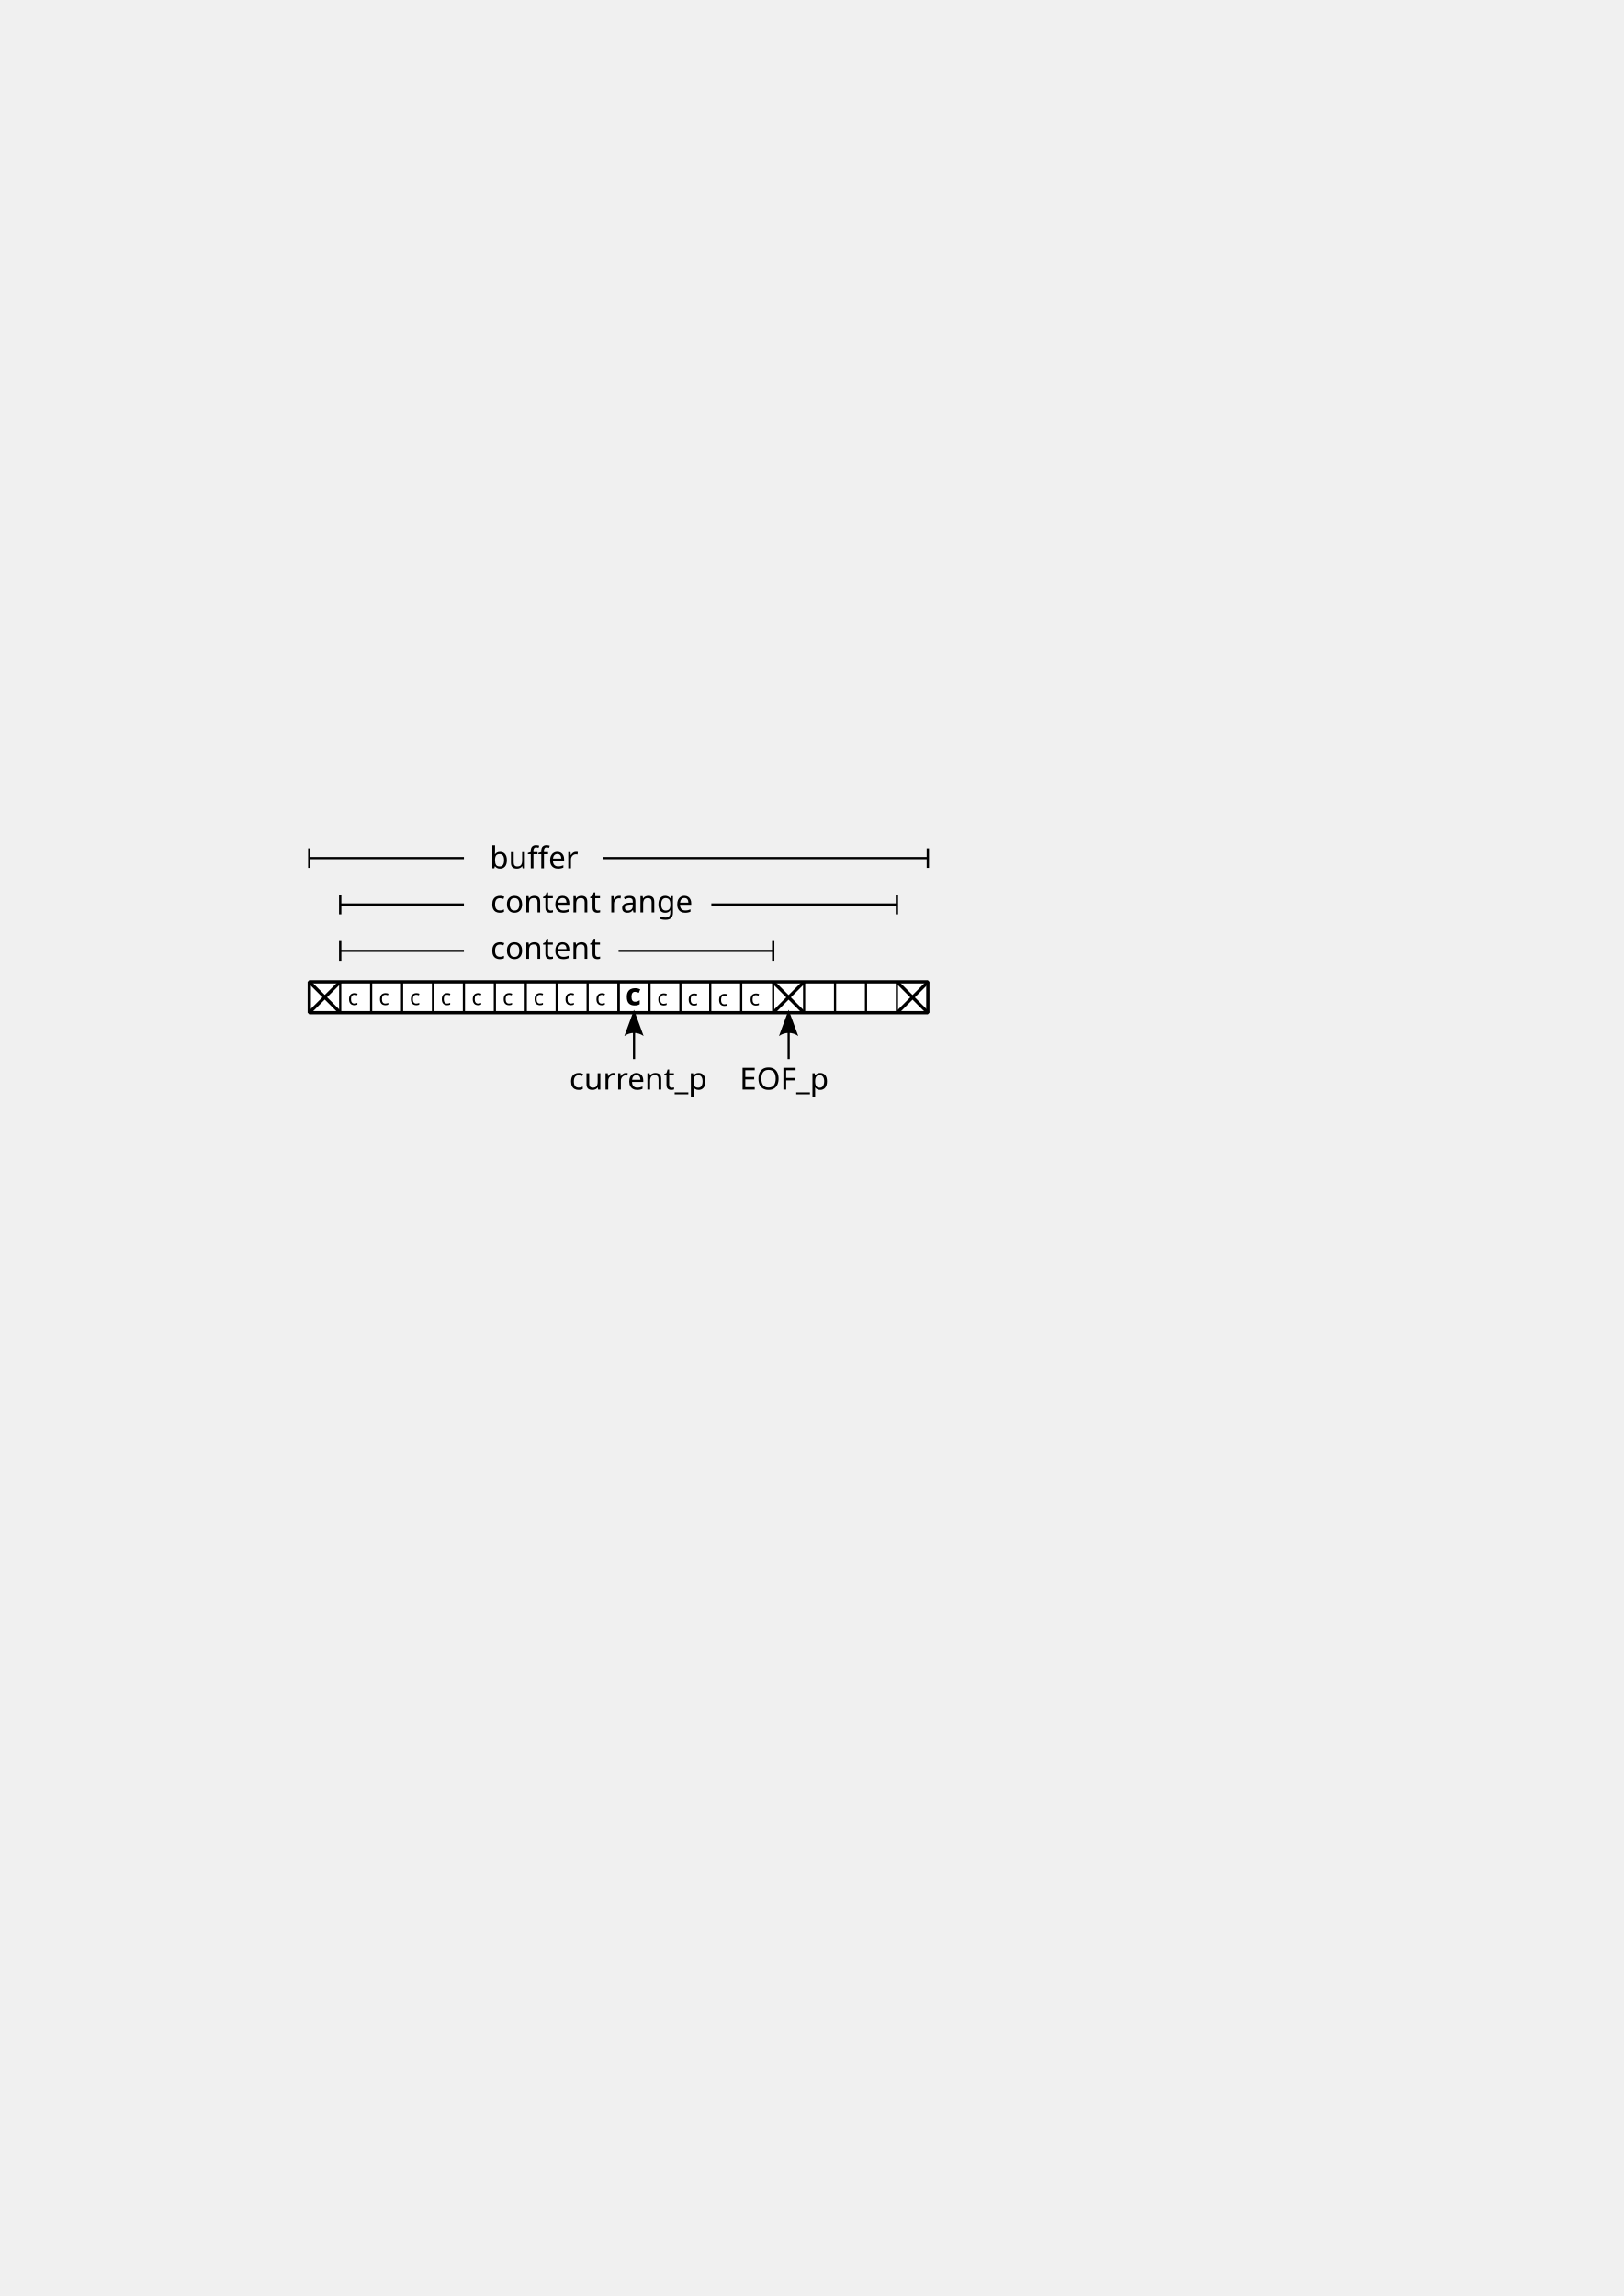
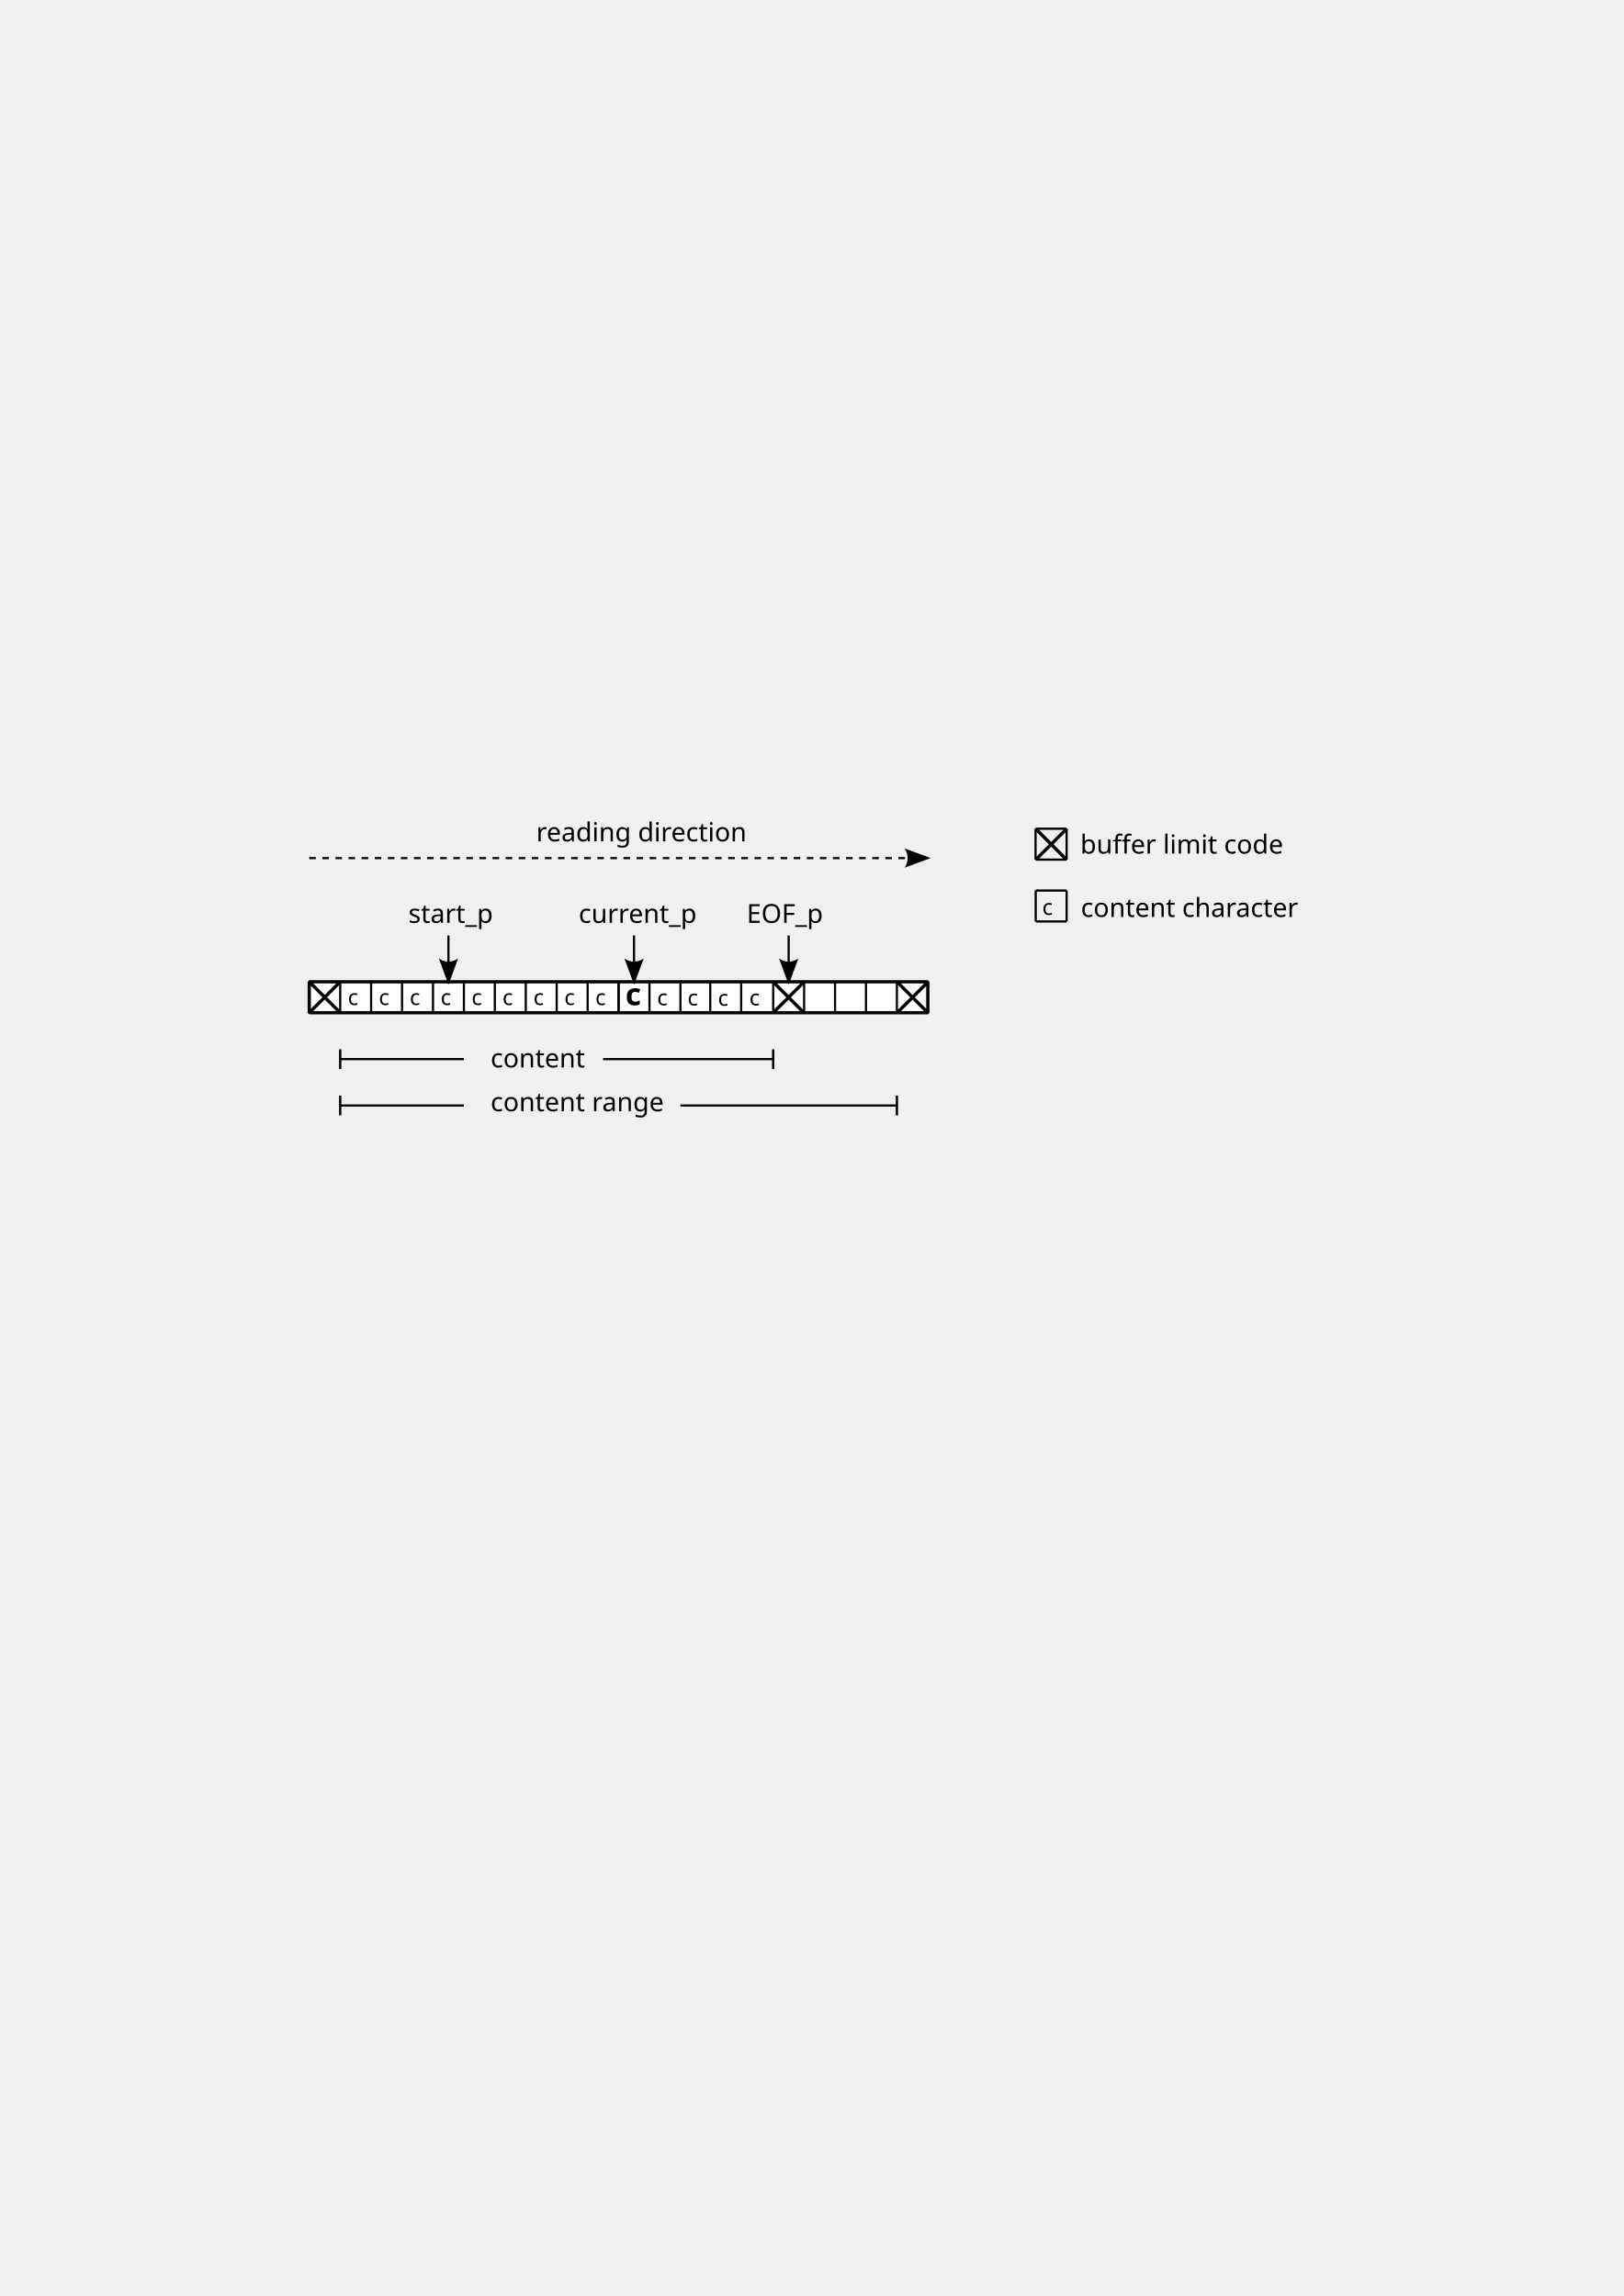
<svg xmlns="http://www.w3.org/2000/svg" width="744.094" height="1052.362" id="svg2">
  <defs id="defs4">
+     <marker orient="auto" refY="0.0" refX="0.0" id="Tail" style="overflow:visible">
+       <g id="g4278" transform="scale(-1.2)">
+         <path id="path4280" d="M -3.805,-3.959 L 0.544,0" style="fill:none;fill-rule:evenodd;stroke:#000000;stroke-width:0.8;marker-start:none;marker-end:none;stroke-linecap:round" />
+         <path id="path4282" d="M -1.287,-3.959 L 3.062,0" style="fill:none;fill-rule:evenodd;stroke:#000000;stroke-width:0.8;marker-start:none;marker-end:none;stroke-linecap:round" />
+         <path id="path4284" d="M 1.305,-3.959 L 5.654,0" style="fill:none;fill-rule:evenodd;stroke:#000000;stroke-width:0.8;marker-start:none;marker-end:none;stroke-linecap:round" />
+         <path id="path4286" d="M -3.805,4.178 L 0.544,0.22" style="fill:none;fill-rule:evenodd;stroke:#000000;stroke-width:0.8;marker-start:none;marker-end:none;stroke-linecap:round" />
+         <path id="path4288" d="M -1.287,4.178 L 3.062,0.22" style="fill:none;fill-rule:evenodd;stroke:#000000;stroke-width:0.8;marker-start:none;marker-end:none;stroke-linecap:round" />
+         <path id="path4290" d="M 1.305,4.178 L 5.654,0.22" style="fill:none;fill-rule:evenodd;stroke:#000000;stroke-width:0.8;marker-start:none;marker-end:none;stroke-linecap:round" />
+       </g>
+     </marker>
+     <marker orient="auto" refY="0.0" refX="0.0" id="Dot_m" style="overflow:visible">
+       <path id="path4307" d="M -2.5,-1.0 C -2.5,1.76 -4.74,4.0 -7.5,4.0 C -10.26,4.0 -12.5,1.76 -12.5,-1.0 C -12.5,-3.76 -10.26,-6.0 -7.5,-6.0 C -4.74,-6.0 -2.5,-3.76 -2.5,-1.0 z " style="fill-rule:evenodd;stroke:#000000;stroke-width:1.0pt;marker-start:none;marker-end:none" transform="scale(0.4) translate(7.4, 1)" />
+     </marker>
+     <marker orient="auto" refY="0.0" refX="0.0" id="Dot_l" style="overflow:visible">
+       <path id="path4304" d="M -2.5,-1.0 C -2.5,1.76 -4.74,4.0 -7.5,4.0 C -10.26,4.0 -12.5,1.76 -12.5,-1.0 C -12.5,-3.76 -10.26,-6.0 -7.5,-6.0 C -4.74,-6.0 -2.5,-3.76 -2.5,-1.0 z " style="fill-rule:evenodd;stroke:#000000;stroke-width:1.0pt;marker-start:none;marker-end:none" transform="scale(0.8) translate(7.4, 1)" />
+     </marker>
    <marker orient="auto" refY="0.0" refX="0.0" id="Arrow1Lend" style="overflow:visible;">
      <path id="path3185" d="M 0.0,0.0 L 5.0,-5.0 L -12.5,0.0 L 5.0,5.0 L 0.0,0.0 z " style="fill-rule:evenodd;stroke:#000000;stroke-width:1.0pt;marker-start:none;" transform="scale(0.8) rotate(180) translate(12.5,0)" />
    </marker>
    <marker orient="auto" refY="0.0" refX="0.0" id="TriangleOutL" style="overflow:visible">
      <path id="path3280" d="M 5.77,0.0 L -2.88,5.0 L -2.88,-5.0 L 5.77,0.0 z " style="fill-rule:evenodd;stroke:#000000;stroke-width:1.0pt;marker-start:none" transform="scale(0.8)" />
    </marker>
    <marker orient="auto" refY="0.0" refX="0.0" id="Arrow2Lend" style="overflow:visible;">
      <path id="path3203" style="font-size:12.0;fill-rule:evenodd;stroke-width:0.625;stroke-linejoin:round;" d="M 8.719,4.034 L -2.207,0.016 L 8.719,-4.002 C 6.973,-1.63 6.983,1.616 8.719,4.034 z " transform="scale(1.1) rotate(180) translate(1,0)" />
    </marker>
    <marker orient="auto" refY="0.0" refX="0.0" id="StopL" style="overflow:visible">
      <path id="path4267" d="M 0.0,5.65 L 0.0,-5.65" style="fill:none;fill-opacity:0.75;fill-rule:evenodd;stroke:#000000;stroke-width:1.0pt" transform="scale(0.8)" />
    </marker>
    <marker orient="auto" refY="0.0" refX="0.0" id="Arrow2Lstart" style="overflow:visible">
      <path id="path4178" style="font-size:12.0;fill-rule:evenodd;stroke-width:0.625;stroke-linejoin:round" d="M 8.719,4.034 L -2.207,0.016 L 8.719,-4.002 C 6.973,-1.63 6.983,1.616 8.719,4.034 z " transform="scale(1.1) translate(1,0)" />
    </marker>
    <marker style="overflow:visible" id="DistanceIn" refX="0.0" refY="0.0" orient="auto">
      <g id="g2300">
        <path style="fill:none;stroke:#ffffff;stroke-width:1.15;stroke-linecap:square" d="M 0,0 L 2,0" id="path2306" />
        <path style="fill:#000000;fill-rule:evenodd;stroke:none" d="M 0,0 L 13,4 L 9,0 13,-4 L 0,0 z " id="path2302" />
        <path style="fill:none;stroke:#000000;stroke-width:1;stroke-linecap:square" d="M 0,-4 L 0,40" id="path2304" />
      </g>
    </marker>
  </defs>
  <g id="layer1">
    <rect style="opacity:1;fill:#ffffff;fill-opacity:1;fill-rule:nonzero;stroke:#000000;stroke-width:1.5;stroke-linejoin:bevel;stroke-miterlimit:4;stroke-dasharray:none;stroke-dashoffset:0;stroke-opacity:1" id="rect2160" width="283.465" height="14.173" x="141.732" y="450" />
-     <path id="path3136" d="M 155.906,450 C 155.906,454.724 155.906,459.449 155.906,464.173" style="fill:none;fill-rule:evenodd;stroke:#000000;stroke-width:1px;stroke-linecap:butt;stroke-linejoin:miter;stroke-opacity:1" />
-     <path style="fill:none;fill-rule:evenodd;stroke:#000000;stroke-width:1px;stroke-linecap:butt;stroke-linejoin:miter;stroke-opacity:1" d="M 170.079,450 C 170.079,454.724 170.079,459.449 170.079,464.173" id="path4362" />
+     <path style="fill:none;fill-rule:evenodd;stroke:#000000;stroke-width:1px;stroke-linecap:butt;stroke-linejoin:miter;stroke-opacity:1" d="M 155.906,450 C 155.906,454.724 155.906,459.449 155.906,464.173" id="path2261" />
+     <path id="path3136" d="M 474.63,408.179 C 474.63,412.904 474.63,417.628 474.63,422.353" style="fill:none;fill-rule:evenodd;stroke:#000000;stroke-width:1px;stroke-linecap:butt;stroke-linejoin:miter;stroke-opacity:1" />
+     <path id="path2263" d="M 170.079,450 C 170.079,454.724 170.079,459.449 170.079,464.173" style="fill:none;fill-rule:evenodd;stroke:#000000;stroke-width:1px;stroke-linecap:butt;stroke-linejoin:miter;stroke-opacity:1" />
+     <path style="fill:none;fill-rule:evenodd;stroke:#000000;stroke-width:1px;stroke-linecap:butt;stroke-linejoin:miter;stroke-opacity:1" d="M 488.804,408.179 C 488.804,412.904 488.804,417.628 488.804,422.353" id="path4362" />
    <path style="fill:none;fill-rule:evenodd;stroke:#000000;stroke-width:1px;stroke-linecap:butt;stroke-linejoin:miter;stroke-opacity:1" d="M 354.331,450.172 C 354.331,454.896 354.331,459.621 354.331,464.345" id="path4414" />
    <path id="path3138" d="M 283.465,450.172 C 283.465,454.896 283.465,459.621 283.465,464.345" style="fill:none;fill-rule:evenodd;stroke:#000000;stroke-width:1px;stroke-linecap:butt;stroke-linejoin:miter;stroke-opacity:1" />
    <path style="fill:none;fill-rule:evenodd;stroke:#000000;stroke-width:1px;stroke-linecap:butt;stroke-linejoin:miter;stroke-opacity:1" d="M 184.252,450 C 184.252,454.724 184.252,459.449 184.252,464.173" id="path4364" />
    <path id="path3140" d="M 368.504,450 C 368.504,454.724 368.504,459.449 368.504,464.173" style="fill:none;fill-rule:evenodd;stroke:#000000;stroke-width:1px;stroke-linecap:butt;stroke-linejoin:miter;stroke-opacity:1" />
    <path style="fill:none;fill-rule:evenodd;stroke:#000000;stroke-width:1px;stroke-linecap:butt;stroke-linejoin:miter;stroke-opacity:1" d="M 198.425,450 C 198.425,454.724 198.425,459.449 198.425,464.173" id="path4366" />
    <path id="path3142" d="M 382.677,450 C 382.677,454.724 382.677,459.449 382.677,464.173" style="fill:none;fill-rule:evenodd;stroke:#000000;stroke-width:1px;stroke-linecap:butt;stroke-linejoin:miter;stroke-opacity:1" />
    <path id="path3160" d="M 325.484,450.344 C 325.484,455.068 325.484,459.793 325.484,464.517" style="fill:none;fill-rule:evenodd;stroke:#000000;stroke-width:1px;stroke-linecap:butt;stroke-linejoin:miter;stroke-opacity:1" />
    <path id="path4416" d="M 339.657,450.172 C 339.657,454.896 339.657,459.621 339.657,464.345" style="fill:none;fill-rule:evenodd;stroke:#000000;stroke-width:1px;stroke-linecap:butt;stroke-linejoin:miter;stroke-opacity:1" />
    <path id="path4368" d="M 212.598,450 C 212.598,454.724 212.598,459.449 212.598,464.173" style="fill:none;fill-rule:evenodd;stroke:#000000;stroke-width:1px;stroke-linecap:butt;stroke-linejoin:miter;stroke-opacity:1" />
    <path style="fill:none;fill-rule:evenodd;stroke:#000000;stroke-width:1px;stroke-linecap:butt;stroke-linejoin:miter;stroke-opacity:1" d="M 396.85,450 C 396.85,454.724 396.85,459.449 396.85,464.173" id="path3162" />
    <path id="path4370" d="M 226.772,450 C 226.772,454.724 226.772,459.449 226.772,464.173" style="fill:none;fill-rule:evenodd;stroke:#000000;stroke-width:1px;stroke-linecap:butt;stroke-linejoin:miter;stroke-opacity:1" />
-     <path style="fill:none;fill-rule:evenodd;stroke:#000000;stroke-width:1px;stroke-linecap:butt;stroke-linejoin:miter;stroke-opacity:1" d="M 411.024,450 C 411.024,454.724 411.024,459.449 411.024,464.173" id="path3164" />
+     <path id="path2247" d="M 411.024,450 C 411.024,454.724 411.024,459.449 411.024,464.173" style="fill:none;fill-rule:evenodd;stroke:#000000;stroke-width:1px;stroke-linecap:butt;stroke-linejoin:miter;stroke-opacity:1" />
+     <path id="path2255" d="M 474.559,379.833 C 474.559,384.557 474.559,389.282 474.559,394.006" style="fill:none;fill-rule:evenodd;stroke:#000000;stroke-width:1px;stroke-linecap:butt;stroke-linejoin:miter;stroke-opacity:1" />
+     <path id="path2257" d="M 488.804,379.833 C 488.804,384.557 488.804,389.282 488.804,394.006" style="fill:none;fill-rule:evenodd;stroke:#000000;stroke-width:1px;stroke-linecap:butt;stroke-linejoin:miter;stroke-opacity:1" />
+     <path id="path2259" d="M 474.63,379.833 C 479.355,379.833 484.079,379.833 488.804,379.833" style="fill:none;fill-rule:evenodd;stroke:#000000;stroke-width:1px;stroke-linecap:butt;stroke-linejoin:miter;stroke-opacity:1" />
+     <path id="path2269" d="M 474.63,394.006 C 479.355,394.006 484.079,394.006 488.804,394.006" style="fill:none;fill-rule:evenodd;stroke:#000000;stroke-width:1px;stroke-linecap:butt;stroke-linejoin:miter;stroke-opacity:1" />
+     <path id="path2271" d="M 474.63,408.179 C 479.355,408.179 484.079,408.179 488.804,408.179" style="fill:none;fill-rule:evenodd;stroke:#000000;stroke-width:1px;stroke-linecap:butt;stroke-linejoin:miter;stroke-opacity:1" />
+     <path style="fill:none;fill-rule:evenodd;stroke:#000000;stroke-width:1px;stroke-linecap:butt;stroke-linejoin:miter;stroke-opacity:1" d="M 474.63,422.353 C 479.355,422.353 484.079,422.353 488.804,422.353" id="path3164" />
    <path id="path4372" d="M 240.945,450 C 240.945,454.724 240.945,459.449 240.945,464.173" style="fill:none;fill-rule:evenodd;stroke:#000000;stroke-width:1px;stroke-linecap:butt;stroke-linejoin:miter;stroke-opacity:1" />
    <path style="fill:none;fill-rule:evenodd;stroke:#000000;stroke-width:1px;stroke-linecap:butt;stroke-linejoin:miter;stroke-opacity:1" d="M 255.118,450 C 255.118,454.724 255.118,459.449 255.118,464.173" id="path3168" />
    <path id="path3170" d="M 269.291,450.031 C 269.291,454.756 269.291,459.48 269.291,464.204" style="fill:none;fill-rule:evenodd;stroke:#000000;stroke-width:1px;stroke-linecap:butt;stroke-linejoin:miter;stroke-opacity:1" />
    <path id="path3172" d="M 283.465,450.031 C 283.465,454.756 283.465,459.48 283.465,464.204" style="fill:none;fill-rule:evenodd;stroke:#000000;stroke-width:1px;stroke-linecap:butt;stroke-linejoin:miter;stroke-opacity:1" />
    <path id="path3174" d="M 297.638,450.062 C 297.638,454.787 297.638,459.511 297.638,464.236" style="fill:none;fill-rule:evenodd;stroke:#000000;stroke-width:1px;stroke-linecap:butt;stroke-linejoin:miter;stroke-opacity:1" />
    <path id="path3176" d="M 311.811,450.187 C 311.811,454.912 311.811,459.636 311.811,464.361" style="fill:none;fill-rule:evenodd;stroke:#000000;stroke-width:1px;stroke-linecap:butt;stroke-linejoin:miter;stroke-opacity:1" />
-     <path id="path4380" d="M 155.906,435.827 C 158.271,435.827 210.233,435.827 212.598,435.827" style="fill:none;fill-rule:evenodd;stroke:#000000;stroke-width:1;stroke-linecap:butt;stroke-linejoin:miter;marker-start:url(#StopL);marker-end:none;stroke-miterlimit:4;stroke-dasharray:none;stroke-opacity:1" />
-     <path style="fill:none;fill-rule:evenodd;stroke:#000000;stroke-width:1;stroke-linecap:butt;stroke-linejoin:miter;marker-start:url(#StopL);marker-end:none;stroke-miterlimit:4;stroke-dasharray:none;stroke-opacity:1" d="M 155.906,414.567 C 158.271,414.567 210.233,414.567 212.598,414.567" id="path3180" />
-     <text xml:space="preserve" style="font-size:14px;font-style:normal;font-variant:normal;font-weight:normal;font-stretch:normal;text-align:start;line-height:125%;writing-mode:lr-tb;text-anchor:start;fill:#000000;fill-opacity:1;stroke:none;stroke-width:1px;stroke-linecap:butt;stroke-linejoin:miter;stroke-opacity:1;font-family:Sans" x="224.825" y="439.495" id="text4382">
-       <tspan id="tspan4384" x="224.825" y="439.495">content</tspan>
+     <path id="path4380" d="M 155.906,485.433 C 158.271,485.433 210.233,485.433 212.598,485.433" style="fill:none;fill-rule:evenodd;stroke:#000000;stroke-width:1;stroke-linecap:butt;stroke-linejoin:miter;marker-start:url(#StopL);marker-end:none;stroke-miterlimit:4;stroke-dasharray:none;stroke-opacity:1" />
+     <path style="fill:none;fill-rule:evenodd;stroke:#000000;stroke-width:1;stroke-linecap:butt;stroke-linejoin:miter;marker-start:url(#StopL);marker-end:none;stroke-miterlimit:4;stroke-dasharray:none;stroke-opacity:1" d="M 155.906,506.693 C 158.271,506.693 210.233,506.693 212.598,506.693" id="path3180" />
+     <text id="text2273" y="489.242" x="224.825" style="font-size:12px;font-style:normal;font-variant:normal;font-weight:normal;font-stretch:normal;text-align:start;line-height:125%;writing-mode:lr-tb;text-anchor:start;fill:#000000;fill-opacity:1;stroke:none;stroke-width:1px;stroke-linecap:butt;stroke-linejoin:miter;stroke-opacity:1;font-family:Sans" xml:space="preserve">
+       <tspan y="489.242" x="224.825" id="tspan2275">content</tspan>
    </text>
-     <text id="text3381" y="418.236" x="224.825" style="font-size:14px;font-style:normal;font-variant:normal;font-weight:normal;font-stretch:normal;text-align:start;line-height:125%;writing-mode:lr-tb;text-anchor:start;fill:#000000;fill-opacity:1;stroke:none;stroke-width:1px;stroke-linecap:butt;stroke-linejoin:miter;stroke-opacity:1;font-family:Sans" xml:space="preserve">
-       <tspan y="418.236" x="224.825" id="tspan3383">content range</tspan>
+     <text xml:space="preserve" style="font-size:12px;font-style:normal;font-variant:normal;font-weight:normal;font-stretch:normal;text-align:start;line-height:125%;writing-mode:lr-tb;text-anchor:start;fill:#000000;fill-opacity:1;stroke:none;stroke-width:1px;stroke-linecap:butt;stroke-linejoin:miter;stroke-opacity:1;font-family:Sans" x="495.33" y="420.256" id="text4382">
+       <tspan id="tspan4384" x="495.33" y="420.256">content character</tspan>
    </text>
-     <text id="text4394" y="499.422" x="260.937" style="font-size:14px;font-style:normal;font-variant:normal;font-weight:normal;font-stretch:normal;text-align:start;line-height:125%;writing-mode:lr-tb;text-anchor:start;fill:#000000;fill-opacity:1;stroke:none;stroke-width:1px;stroke-linecap:butt;stroke-linejoin:miter;stroke-opacity:1;font-family:Sans" xml:space="preserve">
-       <tspan y="499.422" x="260.937" id="tspan4396">current_p</tspan>
+     <text xml:space="preserve" style="font-size:12px;font-style:normal;font-variant:normal;font-weight:normal;font-stretch:normal;text-align:start;line-height:125%;writing-mode:lr-tb;text-anchor:start;fill:#000000;fill-opacity:1;stroke:none;stroke-width:1px;stroke-linecap:butt;stroke-linejoin:miter;stroke-opacity:1;font-family:Sans" x="224.825" y="509.327" id="text7474">
+       <tspan id="tspan7476" x="224.825" y="509.327">content range</tspan>
    </text>
-     <text xml:space="preserve" style="font-size:14px;font-style:normal;font-variant:normal;font-weight:normal;font-stretch:normal;text-align:start;line-height:125%;writing-mode:lr-tb;text-anchor:start;fill:#000000;fill-opacity:1;stroke:none;stroke-width:1px;stroke-linecap:butt;stroke-linejoin:miter;stroke-opacity:1;font-family:Sans" x="338.933" y="499.422" id="text4390">
-       <tspan id="tspan4392" x="338.933" y="499.422">EOF_p</tspan>
+     <text id="text3381" y="385.628" x="245.727" style="font-size:12px;font-style:normal;font-variant:normal;font-weight:normal;font-stretch:normal;text-align:start;line-height:125%;writing-mode:lr-tb;text-anchor:start;fill:#000000;fill-opacity:1;stroke:none;stroke-width:1px;stroke-linecap:butt;stroke-linejoin:miter;stroke-opacity:1;font-family:Sans" xml:space="preserve">
+       <tspan y="385.628" x="245.727" id="tspan3383">reading direction</tspan>
+     </text>
+     <text xml:space="preserve" style="font-size:12px;font-style:normal;font-variant:normal;font-weight:normal;font-stretch:normal;text-align:start;line-height:125%;writing-mode:lr-tb;text-anchor:start;fill:#000000;fill-opacity:1;stroke:none;stroke-width:1px;stroke-linecap:butt;stroke-linejoin:miter;stroke-opacity:1;font-family:Sans" x="265.201" y="422.993" id="text14776">
+       <tspan id="tspan14778" x="265.201" y="422.993">current_p</tspan>
+     </text>
+     <text id="text4394" y="422.993" x="187.128" style="font-size:12px;font-style:normal;font-variant:normal;font-weight:normal;font-stretch:normal;text-align:start;line-height:125%;writing-mode:lr-tb;text-anchor:start;fill:#000000;fill-opacity:1;stroke:none;stroke-width:1px;stroke-linecap:butt;stroke-linejoin:miter;stroke-opacity:1;font-family:Sans" xml:space="preserve">
+       <tspan y="422.993" x="187.128" id="tspan4396">start_p</tspan>
+     </text>
+     <text xml:space="preserve" style="font-size:12px;font-style:normal;font-variant:normal;font-weight:normal;font-stretch:normal;text-align:start;line-height:125%;writing-mode:lr-tb;text-anchor:start;fill:#000000;fill-opacity:1;stroke:none;stroke-width:1px;stroke-linecap:butt;stroke-linejoin:miter;stroke-opacity:1;font-family:Sans" x="342.178" y="422.993" id="text4390">
+       <tspan id="tspan4392" x="342.178" y="422.993">EOF_p</tspan>
    </text>
    <text id="text4398" y="460.704" x="286.624" style="font-size:14px;font-style:normal;font-variant:normal;font-weight:bold;font-stretch:normal;text-align:start;line-height:125%;writing-mode:lr-tb;text-anchor:start;fill:#000000;fill-opacity:1;stroke:none;stroke-width:1px;stroke-linecap:butt;stroke-linejoin:miter;stroke-opacity:1;font-family:Sans" xml:space="preserve">
      <tspan y="460.704" x="286.624" id="tspan4400">c</tspan>
    </text>
    <text id="text4418" y="460.766" x="301.132" style="font-size:10px;font-style:normal;font-variant:normal;font-weight:normal;font-stretch:normal;text-align:start;line-height:125%;writing-mode:lr;text-anchor:start;fill:#000000;fill-opacity:1;stroke:none;stroke-width:1px;stroke-linecap:butt;stroke-linejoin:miter;stroke-opacity:1;font-family:Sans" xml:space="preserve">
      <tspan y="460.766" x="301.132" id="tspan4420">c</tspan>
    </text>
    <text id="text4454" y="460.641" x="230.266" style="font-size:10px;font-style:normal;font-variant:normal;font-weight:normal;font-stretch:normal;text-align:start;line-height:125%;writing-mode:lr;text-anchor:start;fill:#000000;fill-opacity:1;stroke:none;stroke-width:1px;stroke-linecap:butt;stroke-linejoin:miter;stroke-opacity:1;font-family:Sans" xml:space="preserve">
      <tspan y="460.641" x="230.266" id="tspan4456">c</tspan>
    </text>
    <text id="text4470" y="460.641" x="173.573" style="font-size:10px;font-style:normal;font-variant:normal;font-weight:normal;font-stretch:normal;text-align:start;line-height:125%;writing-mode:lr;text-anchor:start;fill:#000000;fill-opacity:1;stroke:none;stroke-width:1px;stroke-linecap:butt;stroke-linejoin:miter;stroke-opacity:1;font-family:Sans" xml:space="preserve">
      <tspan y="460.641" x="173.573" id="tspan4472">c</tspan>
    </text>
-     <text xml:space="preserve" style="font-size:10px;font-style:normal;font-variant:normal;font-weight:normal;font-stretch:normal;text-align:start;line-height:125%;writing-mode:lr;text-anchor:start;fill:#000000;fill-opacity:1;stroke:none;stroke-width:1px;stroke-linecap:butt;stroke-linejoin:miter;stroke-opacity:1;font-family:Sans" x="159.4" y="460.641" id="text3182">
-       <tspan id="tspan3184" x="159.4" y="460.641">c</tspan>
+     <text id="text2265" y="460.641" x="159.4" style="font-size:10px;font-style:normal;font-variant:normal;font-weight:normal;font-stretch:normal;text-align:start;line-height:125%;writing-mode:lr-tb;text-anchor:start;fill:#000000;fill-opacity:1;stroke:none;stroke-width:1px;stroke-linecap:butt;stroke-linejoin:miter;stroke-opacity:1;font-family:Sans" xml:space="preserve">
+       <tspan y="460.641" x="159.4" id="tspan2267">c</tspan>
    </text>
-     <path style="fill:none;fill-rule:evenodd;stroke:#000000;stroke-width:1;stroke-linecap:butt;stroke-linejoin:miter;marker-start:url(#StopL);marker-end:none;stroke-miterlimit:4;stroke-dasharray:none;stroke-opacity:1" d="M 354.331,435.827 C 351.965,435.827 285.83,435.827 283.465,435.827" id="path4386" />
-     <path id="path5331" d="M 411.024,414.567 C 408.658,414.567 328.35,414.567 325.984,414.567" style="fill:none;fill-rule:evenodd;stroke:#000000;stroke-width:1;stroke-linecap:butt;stroke-linejoin:miter;marker-start:url(#StopL);marker-end:none;stroke-miterlimit:4;stroke-dasharray:none;stroke-opacity:1" />
-     <path id="path5333" d="M 141.732,393.307 C 144.098,393.307 210.233,393.307 212.598,393.307" style="fill:none;fill-rule:evenodd;stroke:#000000;stroke-width:1;stroke-linecap:butt;stroke-linejoin:miter;marker-start:url(#StopL);marker-end:none;stroke-miterlimit:4;stroke-dasharray:none;stroke-opacity:1" />
-     <path style="fill:none;fill-rule:evenodd;stroke:#000000;stroke-width:1;stroke-linecap:butt;stroke-linejoin:miter;marker-start:url(#StopL);marker-end:none;stroke-miterlimit:4;stroke-dasharray:none;stroke-opacity:1" d="M 425.197,393.307 C 422.831,393.307 278.744,393.307 276.378,393.307" id="path5335" />
-     <text id="text5341" y="398.031" x="224.436" style="font-size:14px;font-style:normal;font-variant:normal;font-weight:normal;font-stretch:normal;text-align:start;line-height:125%;writing-mode:lr-tb;text-anchor:start;fill:#000000;fill-opacity:1;stroke:none;stroke-width:1px;stroke-linecap:butt;stroke-linejoin:miter;stroke-opacity:1;font-family:Sans" xml:space="preserve">
-       <tspan y="398.031" x="224.436" id="tspan5343">buffer</tspan>
+     <text xml:space="preserve" style="font-size:10px;font-style:normal;font-variant:normal;font-weight:normal;font-stretch:normal;text-align:start;line-height:125%;writing-mode:lr-tb;text-anchor:start;fill:#000000;fill-opacity:1;stroke:none;stroke-width:1px;stroke-linecap:butt;stroke-linejoin:miter;stroke-opacity:1;font-family:Sans" x="477.625" y="419.321" id="text3182">
+       <tspan id="tspan3184" x="477.625" y="419.321">c</tspan>
    </text>
+     <path style="fill:none;fill-rule:evenodd;stroke:#000000;stroke-width:1;stroke-linecap:butt;stroke-linejoin:miter;marker-start:url(#StopL);marker-end:none;stroke-miterlimit:4;stroke-dasharray:none;stroke-opacity:1" d="M 354.331,485.433 C 351.965,485.433 278.744,485.433 276.378,485.433" id="path4386" />
+     <path id="path5331" d="M 411.024,506.693 C 408.658,506.693 314.177,506.693 311.811,506.693" style="fill:none;fill-rule:evenodd;stroke:#000000;stroke-width:1;stroke-linecap:butt;stroke-linejoin:miter;marker-start:url(#StopL);marker-end:none;stroke-miterlimit:4;stroke-dasharray:none;stroke-opacity:1" />
    <path style="fill:none;fill-rule:evenodd;stroke:#000000;stroke-width:1.5;stroke-linecap:butt;stroke-linejoin:miter;stroke-opacity:1;stroke-miterlimit:4;stroke-dasharray:none" d="M 141.732,450 L 155.906,464.173" id="path2197" />
    <path style="fill:none;fill-rule:evenodd;stroke:#000000;stroke-width:1.5;stroke-linecap:butt;stroke-linejoin:miter;stroke-opacity:1;stroke-miterlimit:4;stroke-dasharray:none" d="M 155.906,450 L 141.732,464.173" id="path2199" />
-     <g transform="translate(70.93776,5.086246e-2)" id="g4374" style="stroke-width:1.5;stroke-miterlimit:4;stroke-dasharray:none">
-       <path style="fill:none;fill-rule:evenodd;stroke:#000000;stroke-width:1.5;stroke-linecap:butt;stroke-linejoin:miter;stroke-opacity:1;stroke-miterlimit:4;stroke-dasharray:none" d="M 340.157,450 L 354.331,464.173" id="path4376" />
-       <path style="fill:none;fill-rule:evenodd;stroke:#000000;stroke-width:1.5;stroke-linecap:butt;stroke-linejoin:miter;stroke-opacity:1;stroke-miterlimit:4;stroke-dasharray:none" d="M 354.331,450 L 340.157,464.173" id="path4378" />
+     <g style="stroke-width:1.5;stroke-miterlimit:4;stroke-dasharray:none" id="g2249" transform="translate(70.93776,5.086246e-2)">
+       <path id="path2251" d="M 340.157,450 L 354.331,464.173" style="fill:none;fill-rule:evenodd;stroke:#000000;stroke-width:1.5;stroke-linecap:butt;stroke-linejoin:miter;stroke-miterlimit:4;stroke-dasharray:none;stroke-opacity:1" />
+       <path id="path2253" d="M 354.331,450 L 340.157,464.173" style="fill:none;fill-rule:evenodd;stroke:#000000;stroke-width:1.5;stroke-linecap:butt;stroke-linejoin:miter;stroke-miterlimit:4;stroke-dasharray:none;stroke-opacity:1" />
+     </g>
+     <g transform="translate(134.4728,-70.11614)" id="g4374" style="stroke-width:1.5;stroke-miterlimit:4;stroke-dasharray:none">
+       <path style="fill:none;fill-rule:evenodd;stroke:#000000;stroke-width:1.5;stroke-linecap:butt;stroke-linejoin:miter;stroke-miterlimit:4;stroke-dasharray:none;stroke-opacity:1" d="M 340.157,450 L 354.331,464.173" id="path4376" />
+       <path style="fill:none;fill-rule:evenodd;stroke:#000000;stroke-width:1.5;stroke-linecap:butt;stroke-linejoin:miter;stroke-miterlimit:4;stroke-dasharray:none;stroke-opacity:1" d="M 354.331,450 L 340.157,464.173" id="path4378" />
    </g>
    <g id="g4358" transform="translate(14.12934,5.086246e-2)" style="stroke-width:1.5;stroke-miterlimit:4;stroke-dasharray:none">
      <path id="path2201" d="M 340.157,450 L 354.331,464.173" style="fill:none;fill-rule:evenodd;stroke:#000000;stroke-width:1.5;stroke-linecap:butt;stroke-linejoin:miter;stroke-opacity:1;stroke-miterlimit:4;stroke-dasharray:none" />
      <path id="path2203" d="M 354.331,450 L 340.157,464.173" style="fill:none;fill-rule:evenodd;stroke:#000000;stroke-width:1.5;stroke-linecap:butt;stroke-linejoin:miter;stroke-opacity:1;stroke-miterlimit:4;stroke-dasharray:none" />
    </g>
-     <path id="path4388" d="M 290.551,485.433 C 290.551,478.346 290.551,471.26 290.551,464.173" style="fill:none;fill-rule:evenodd;stroke:#000000;stroke-width:1px;stroke-linecap:butt;stroke-linejoin:miter;marker-end:url(#Arrow2Lend);stroke-opacity:1" />
-     <path style="fill:none;fill-rule:evenodd;stroke:#000000;stroke-width:1px;stroke-linecap:butt;stroke-linejoin:miter;marker-end:url(#Arrow2Lend);stroke-opacity:1" d="M 361.417,485.433 C 361.417,478.346 361.417,471.26 361.417,464.173" id="path2205" />
+     <path style="fill:none;fill-rule:evenodd;stroke:#000000;stroke-width:1px;stroke-linecap:butt;stroke-linejoin:miter;marker-start:none;marker-mid:none;marker-end:url(#Arrow2Lend);stroke-opacity:1" d="M 290.551,428.74 C 290.551,435.827 290.551,442.913 290.551,450" id="path14780" />
+     <path id="path4388" d="M 205.512,428.74 C 205.512,435.827 205.512,442.913 205.512,450" style="fill:none;fill-rule:evenodd;stroke:#000000;stroke-width:1px;stroke-linecap:butt;stroke-linejoin:miter;marker-start:none;marker-mid:none;marker-end:url(#Arrow2Lend);stroke-opacity:1" />
+     <path style="fill:none;fill-rule:evenodd;stroke:#000000;stroke-width:1px;stroke-linecap:butt;stroke-linejoin:miter;marker-end:url(#Arrow2Lend);stroke-opacity:1;marker-start:none;marker-mid:none" d="M 361.417,428.74 C 361.417,435.827 361.417,442.913 361.417,450" id="path2205" />
    <text id="text4422" y="460.829" x="315.055" style="font-size:10px;font-style:normal;font-variant:normal;font-weight:normal;font-stretch:normal;text-align:start;line-height:125%;writing-mode:lr;text-anchor:start;fill:#000000;fill-opacity:1;stroke:none;stroke-width:1px;stroke-linecap:butt;stroke-linejoin:miter;stroke-opacity:1;font-family:Sans" xml:space="preserve">
      <tspan y="460.829" x="315.055" id="tspan4424">c</tspan>
    </text>
    <text id="text4458" y="460.641" x="244.439" style="font-size:10px;font-style:normal;font-variant:normal;font-weight:normal;font-stretch:normal;text-align:start;line-height:125%;writing-mode:lr;text-anchor:start;fill:#000000;fill-opacity:1;stroke:none;stroke-width:1px;stroke-linecap:butt;stroke-linejoin:miter;stroke-opacity:1;font-family:Sans" xml:space="preserve">
      <tspan y="460.641" x="244.439" id="tspan4460">c</tspan>
    </text>
    <text xml:space="preserve" style="font-size:10px;font-style:normal;font-variant:normal;font-weight:normal;font-stretch:normal;text-align:start;line-height:125%;writing-mode:lr;text-anchor:start;fill:#000000;fill-opacity:1;stroke:none;stroke-width:1px;stroke-linecap:butt;stroke-linejoin:miter;stroke-opacity:1;font-family:Sans" x="187.746" y="460.641" id="text4402">
      <tspan id="tspan4404" x="187.746" y="460.641">c</tspan>
    </text>
    <text id="text4426" y="460.985" x="328.979" style="font-size:10px;font-style:normal;font-variant:normal;font-weight:normal;font-stretch:normal;text-align:start;line-height:125%;writing-mode:lr;text-anchor:start;fill:#000000;fill-opacity:1;stroke:none;stroke-width:1px;stroke-linecap:butt;stroke-linejoin:miter;stroke-opacity:1;font-family:Sans" xml:space="preserve">
      <tspan y="460.985" x="328.979" id="tspan4428">c</tspan>
    </text>
    <text id="text4462" y="460.641" x="258.612" style="font-size:10px;font-style:normal;font-variant:normal;font-weight:normal;font-stretch:normal;text-align:start;line-height:125%;writing-mode:lr;text-anchor:start;fill:#000000;fill-opacity:1;stroke:none;stroke-width:1px;stroke-linecap:butt;stroke-linejoin:miter;stroke-opacity:1;font-family:Sans" xml:space="preserve">
      <tspan y="460.641" x="258.612" id="tspan4464">c</tspan>
    </text>
    <text xml:space="preserve" style="font-size:10px;font-style:normal;font-variant:normal;font-weight:normal;font-stretch:normal;text-align:start;line-height:125%;writing-mode:lr;text-anchor:start;fill:#000000;fill-opacity:1;stroke:none;stroke-width:1px;stroke-linecap:butt;stroke-linejoin:miter;stroke-opacity:1;font-family:Sans" x="201.92" y="460.641" id="text4406">
      <tspan id="tspan4408" x="201.92" y="460.641">c</tspan>
    </text>
    <text id="text4430" y="460.813" x="343.402" style="font-size:10px;font-style:normal;font-variant:normal;font-weight:normal;font-stretch:normal;text-align:start;line-height:125%;writing-mode:lr;text-anchor:start;fill:#000000;fill-opacity:1;stroke:none;stroke-width:1px;stroke-linecap:butt;stroke-linejoin:miter;stroke-opacity:1;font-family:Sans" xml:space="preserve">
      <tspan y="460.813" x="343.402" id="tspan4432">c</tspan>
    </text>
    <text id="text4466" y="460.673" x="272.786" style="font-size:10px;font-style:normal;font-variant:normal;font-weight:normal;font-stretch:normal;text-align:start;line-height:125%;writing-mode:lr;text-anchor:start;fill:#000000;fill-opacity:1;stroke:none;stroke-width:1px;stroke-linecap:butt;stroke-linejoin:miter;stroke-opacity:1;font-family:Sans" xml:space="preserve">
      <tspan y="460.673" x="272.786" id="tspan4468">c</tspan>
    </text>
    <text xml:space="preserve" style="font-size:10px;font-style:normal;font-variant:normal;font-weight:normal;font-stretch:normal;text-align:start;line-height:125%;writing-mode:lr;text-anchor:start;fill:#000000;fill-opacity:1;stroke:none;stroke-width:1px;stroke-linecap:butt;stroke-linejoin:miter;stroke-opacity:1;font-family:Sans" x="216.093" y="460.641" id="text4410">
      <tspan id="tspan4412" x="216.093" y="460.641">c</tspan>
    </text>
+     <text xml:space="preserve" style="font-size:12px;font-style:normal;font-variant:normal;font-weight:normal;font-stretch:normal;text-align:start;line-height:125%;writing-mode:lr-tb;text-anchor:start;fill:#000000;fill-opacity:1;stroke:none;stroke-width:1px;stroke-linecap:butt;stroke-linejoin:miter;stroke-opacity:1;font-family:Sans" x="495.076" y="391.238" id="text2277">
+       <tspan id="tspan2279" x="495.076" y="391.238">buffer limit code</tspan>
+     </text>
+     <path style="fill:none;fill-rule:evenodd;stroke:#000000;stroke-width:1;stroke-linecap:butt;stroke-linejoin:miter;marker-end:url(#Arrow2Lend);stroke-miterlimit:4;stroke-dasharray:3, 3;stroke-dashoffset:0;stroke-opacity:1" d="M 141.732,393.307 L 425.197,393.307" id="path6503" />
  </g>
</svg>
